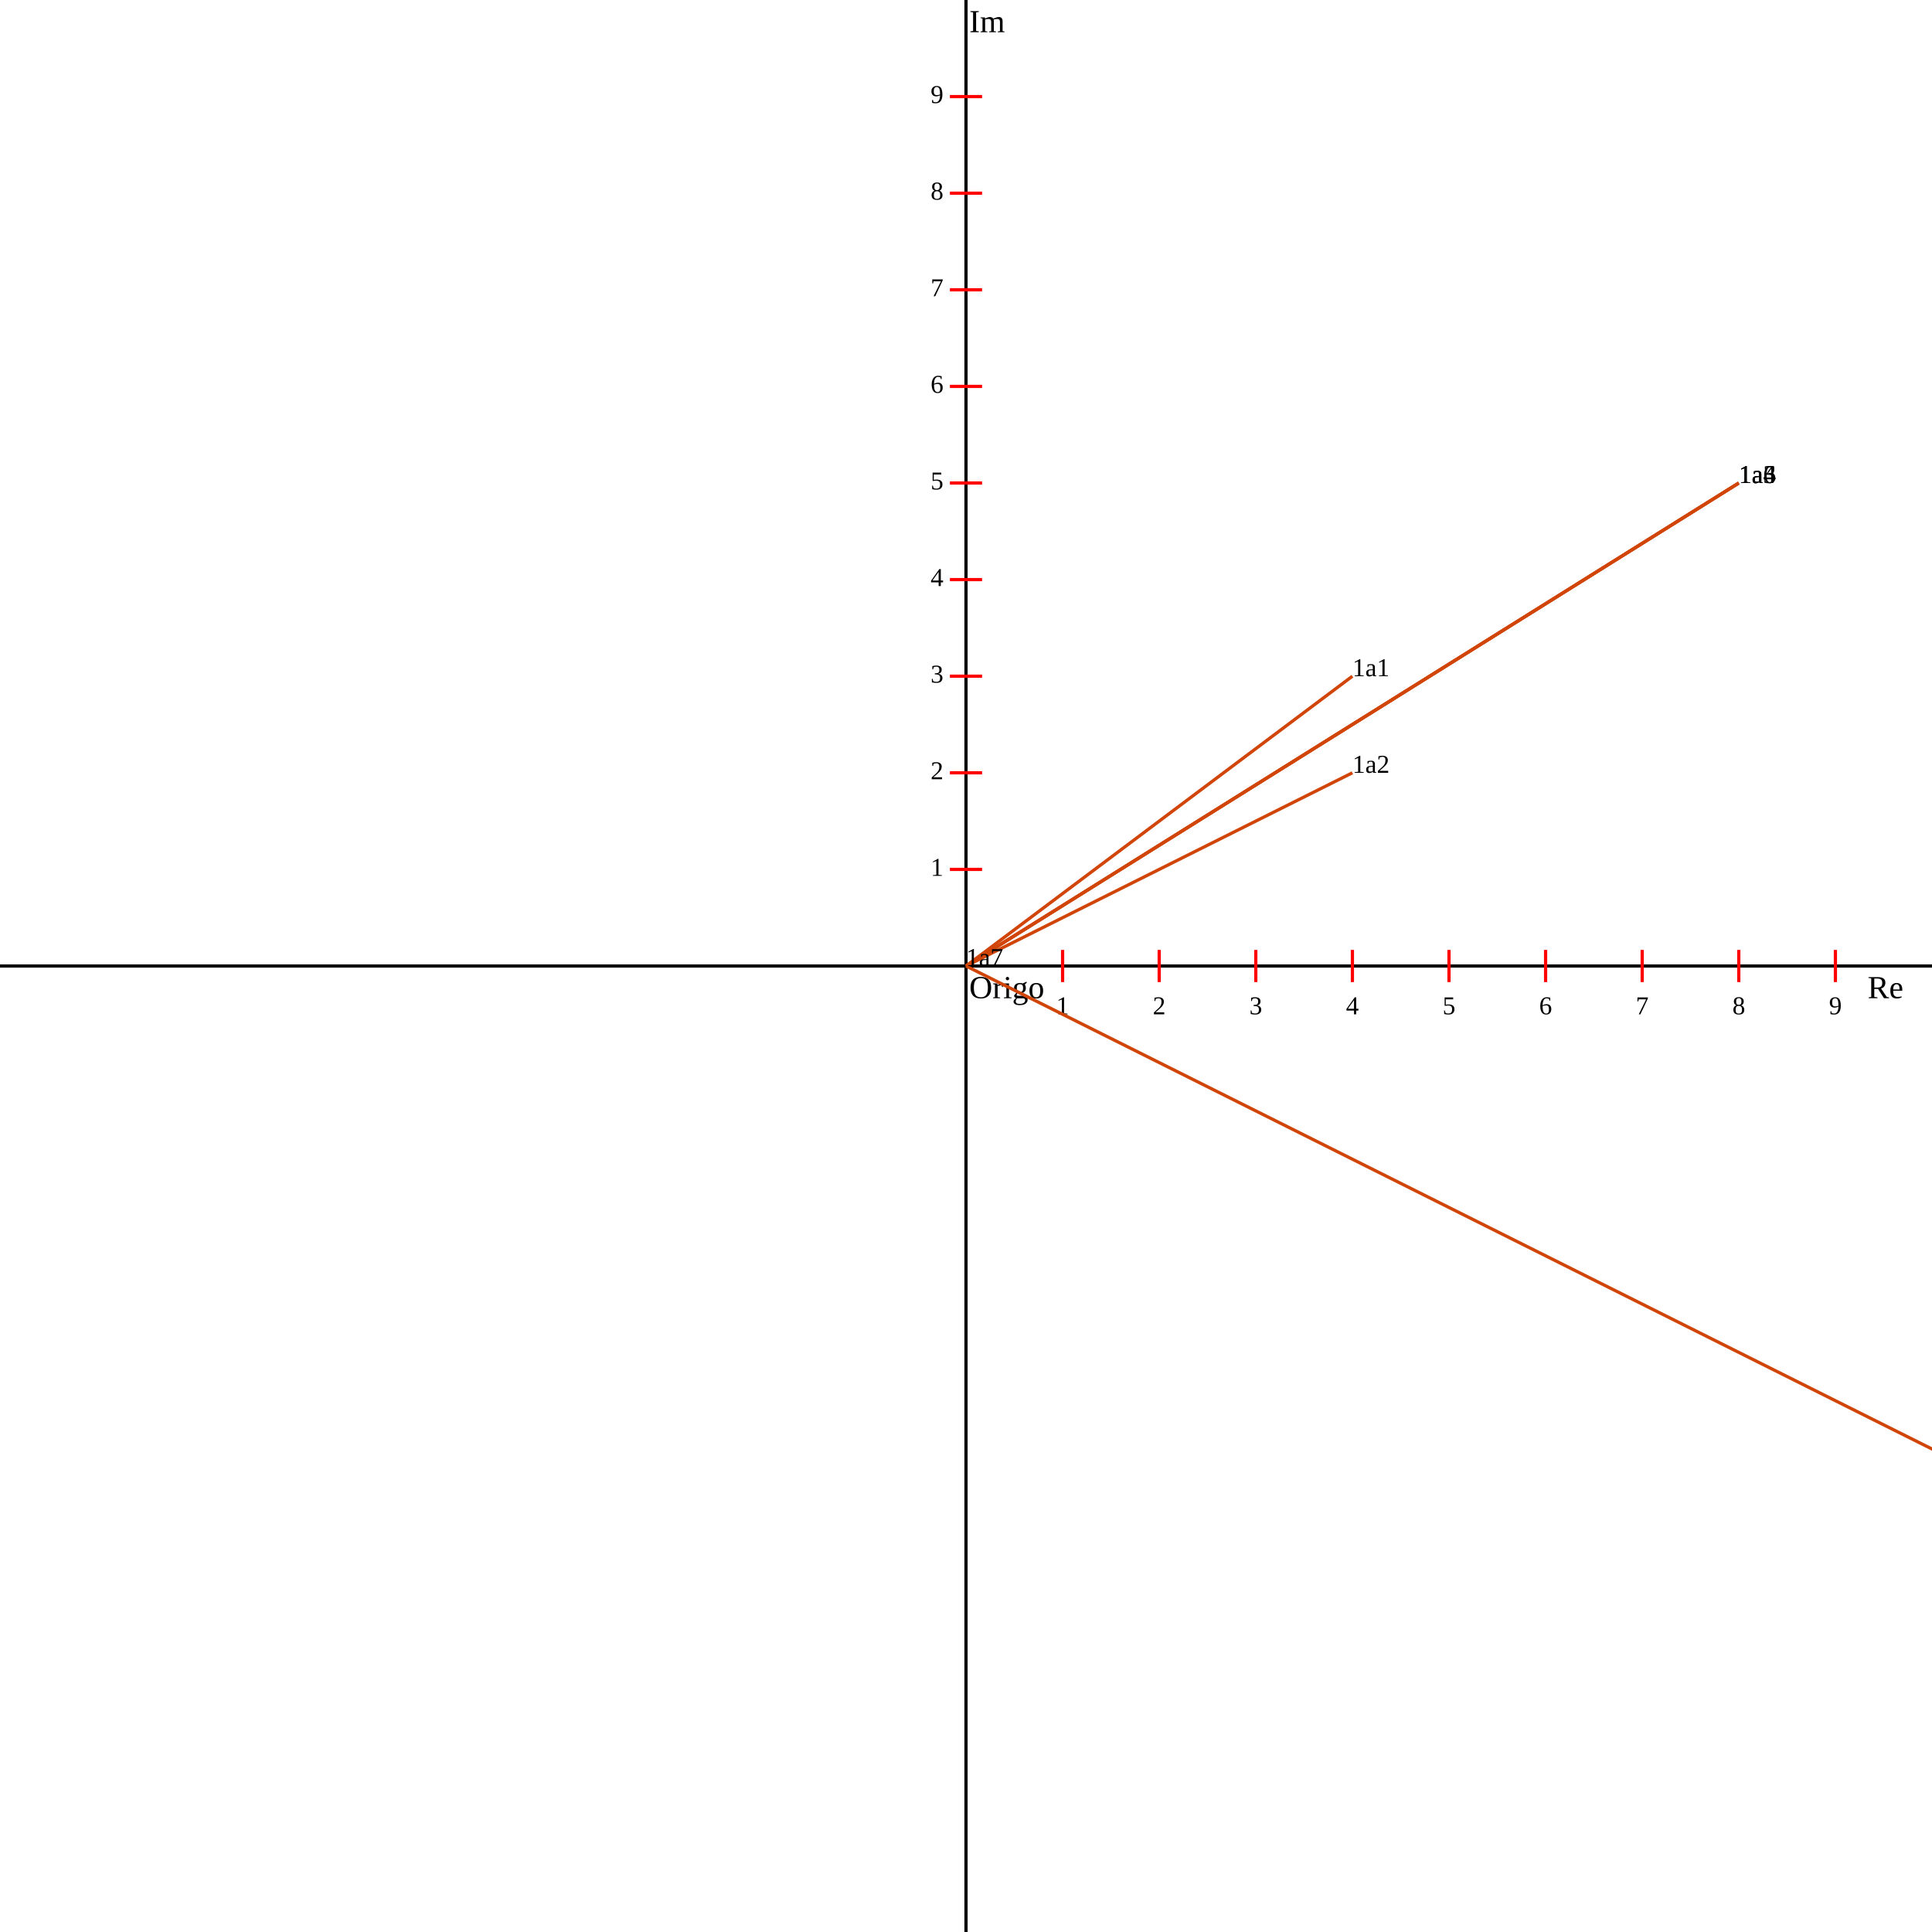
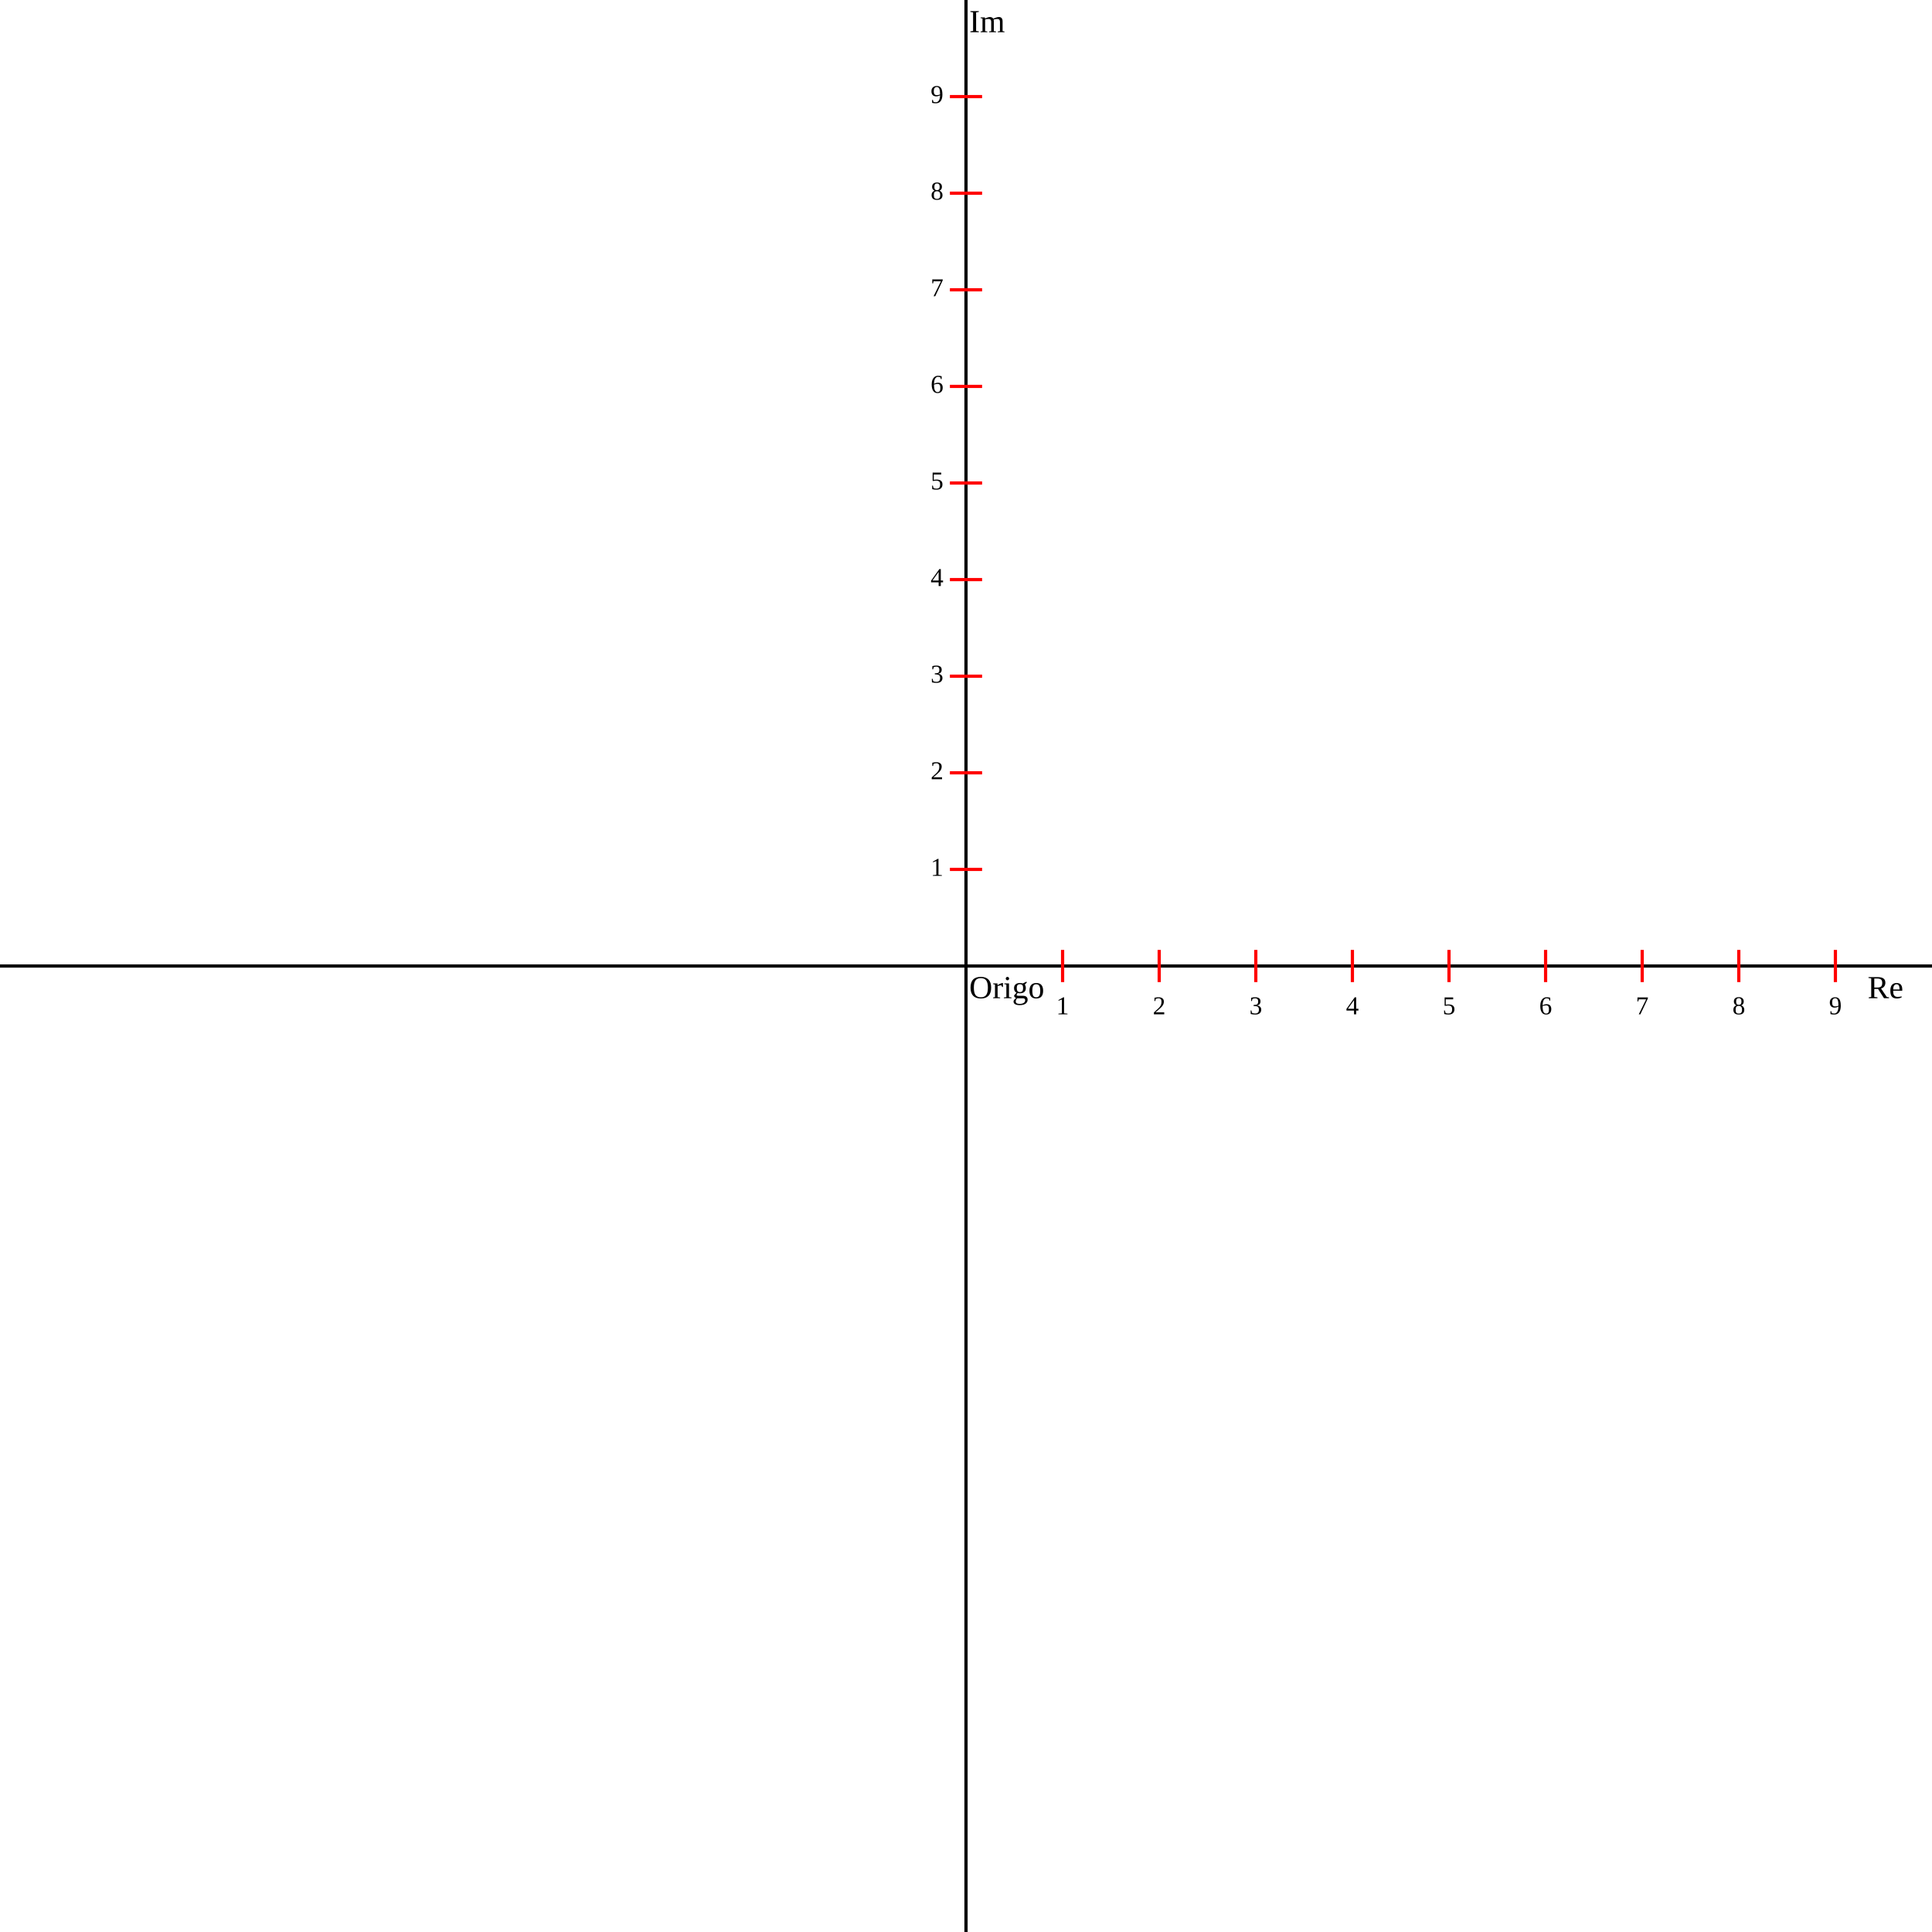
<svg xmlns="http://www.w3.org/2000/svg" width="600" height="600" version="1.1">
  <line style="stroke:#000000;" x1="300" y1="0" x2="300" y2="600" />
  <line style="stroke:#000000;" x1="0" y1="300" x2="600" y2="300" />
  <text x="301" y="310" font-size="10">Origo</text>
  <text x="580" y="310" font-size="10">Re</text>
  <text x="301" y="10" font-size="10">Im</text>
  <line style="stroke:#FF0000;" x1="330" y1="295" x2="330" y2="305" />
  <text x="328" y="315" font-size="8">1</text>
  <line style="stroke:#FF0000;" x1="360" y1="295" x2="360" y2="305" />
  <text x="358" y="315" font-size="8">2</text>
  <line style="stroke:#FF0000;" x1="390" y1="295" x2="390" y2="305" />
  <text x="388" y="315" font-size="8">3</text>
  <line style="stroke:#FF0000;" x1="420" y1="295" x2="420" y2="305" />
  <text x="418" y="315" font-size="8">4</text>
  <line style="stroke:#FF0000;" x1="450" y1="295" x2="450" y2="305" />
  <text x="448" y="315" font-size="8">5</text>
  <line style="stroke:#FF0000;" x1="480" y1="295" x2="480" y2="305" />
  <text x="478" y="315" font-size="8">6</text>
  <line style="stroke:#FF0000;" x1="510" y1="295" x2="510" y2="305" />
  <text x="508" y="315" font-size="8">7</text>
  <line style="stroke:#FF0000;" x1="540" y1="295" x2="540" y2="305" />
  <text x="538" y="315" font-size="8">8</text>
  <line style="stroke:#FF0000;" x1="570" y1="295" x2="570" y2="305" />
  <text x="568" y="315" font-size="8">9</text>
  <line style="stroke:#FF0000;" x1="295" y1="270" x2="305" y2="270" />
  <text x="289" y="272" font-size="8">1</text>
  <line style="stroke:#FF0000;" x1="295" y1="240" x2="305" y2="240" />
  <text x="289" y="242" font-size="8">2</text>
  <line style="stroke:#FF0000;" x1="295" y1="210" x2="305" y2="210" />
  <text x="289" y="212" font-size="8">3</text>
  <line style="stroke:#FF0000;" x1="295" y1="180" x2="305" y2="180" />
  <text x="289" y="182" font-size="8">4</text>
  <line style="stroke:#FF0000;" x1="295" y1="150" x2="305" y2="150" />
  <text x="289" y="152" font-size="8">5</text>
  <line style="stroke:#FF0000;" x1="295" y1="120" x2="305" y2="120" />
  <text x="289" y="122" font-size="8">6</text>
  <line style="stroke:#FF0000;" x1="295" y1="90" x2="305" y2="90" />
  <text x="289" y="92" font-size="8">7</text>
  <line style="stroke:#FF0000;" x1="295" y1="60" x2="305" y2="60" />
  <text x="289" y="62" font-size="8">8</text>
  <line style="stroke:#FF0000;" x1="295" y1="30" x2="305" y2="30" />
  <text x="289" y="32" font-size="8">9</text>
-   <line style="stroke:#d14508;" x1="300" y1="300" x2="420" y2="210" />
-   <text x="420" y="210" font-size="8">1a1</text>
-   <line style="stroke:#d14508;" x1="300" y1="300" x2="420" y2="240" />
-   <text x="420" y="240" font-size="8">1a2</text>
-   <line style="stroke:#d14508;" x1="300" y1="300" x2="540" y2="150" />
-   <text x="540" y="150" font-size="8">1a3</text>
-   <line style="stroke:#d14508;" x1="300" y1="300" x2="540" y2="150" />
-   <text x="540" y="150" font-size="8">1a4</text>
-   <line style="stroke:#d14508;" x1="300" y1="300" x2="900" y2="600" />
-   <text x="900" y="600" font-size="8">1a5</text>
-   <line style="stroke:#d14508;" x1="300" y1="300" x2="540" y2="150" />
-   <text x="540" y="150" font-size="8">1a6</text>
-   <line style="stroke:#d14508;" x1="300" y1="300" x2="300" y2="300" />
-   <text x="300" y="300" font-size="8">1a7</text>
</svg>
